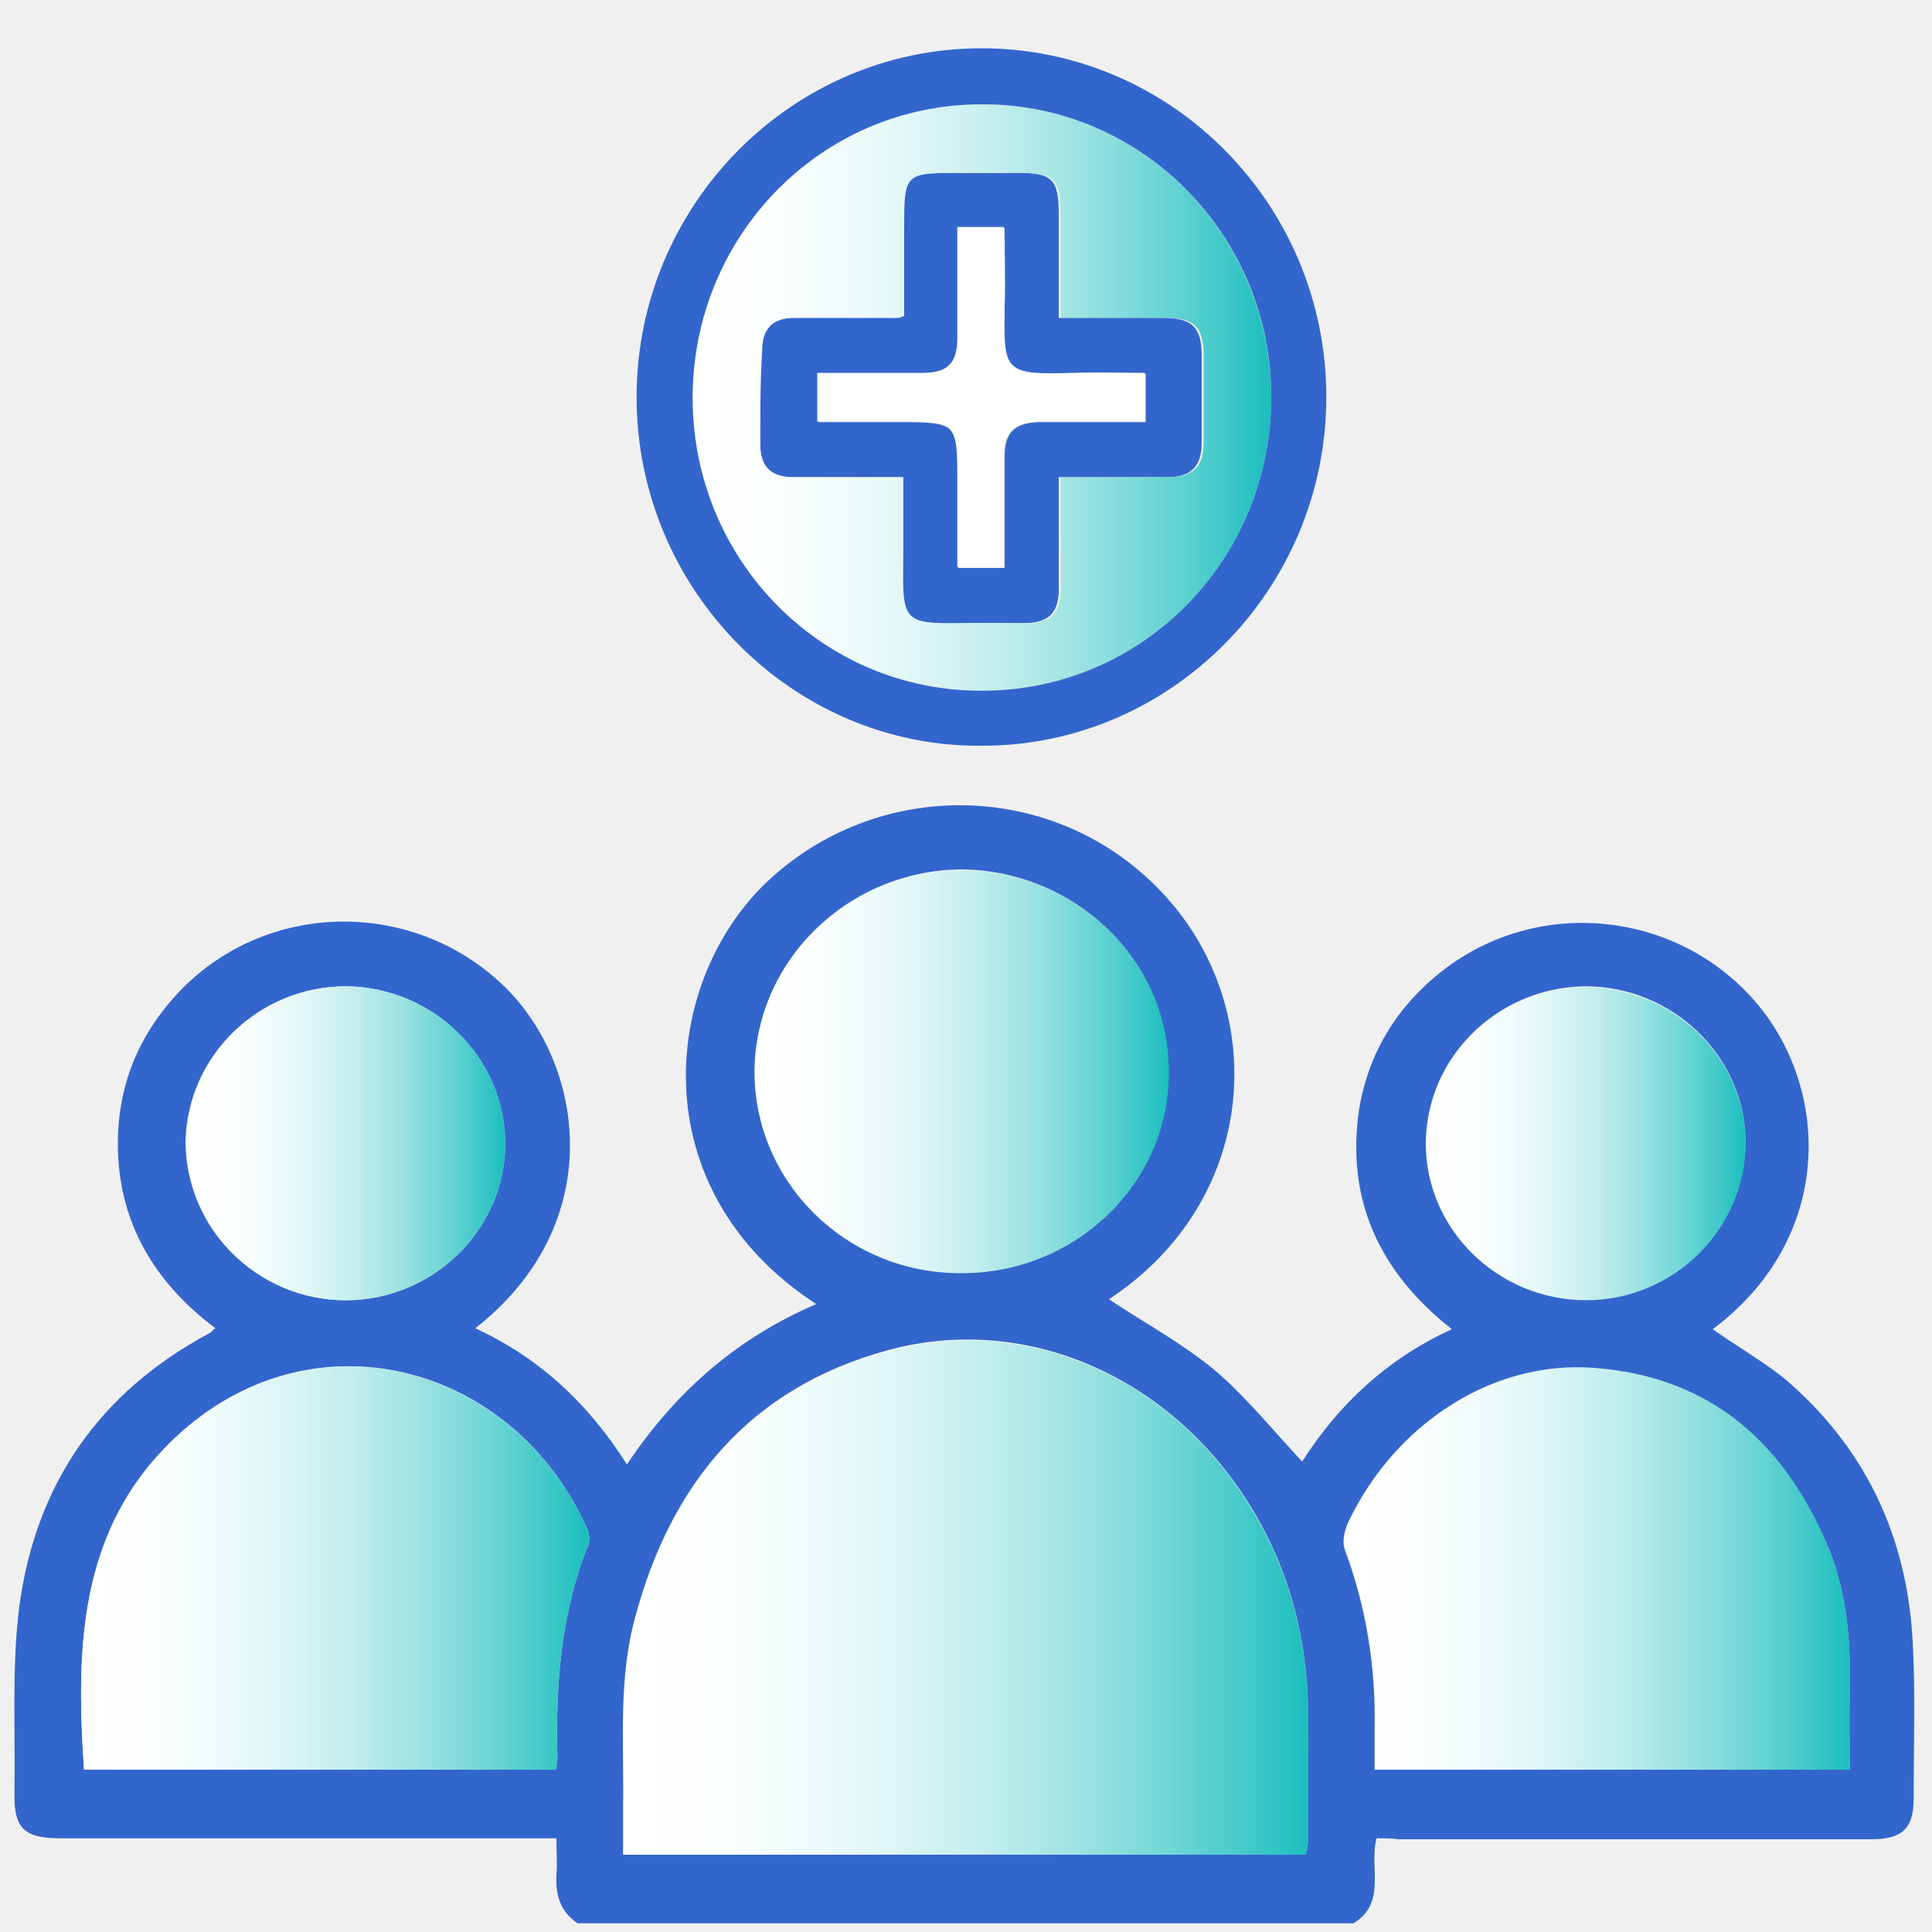
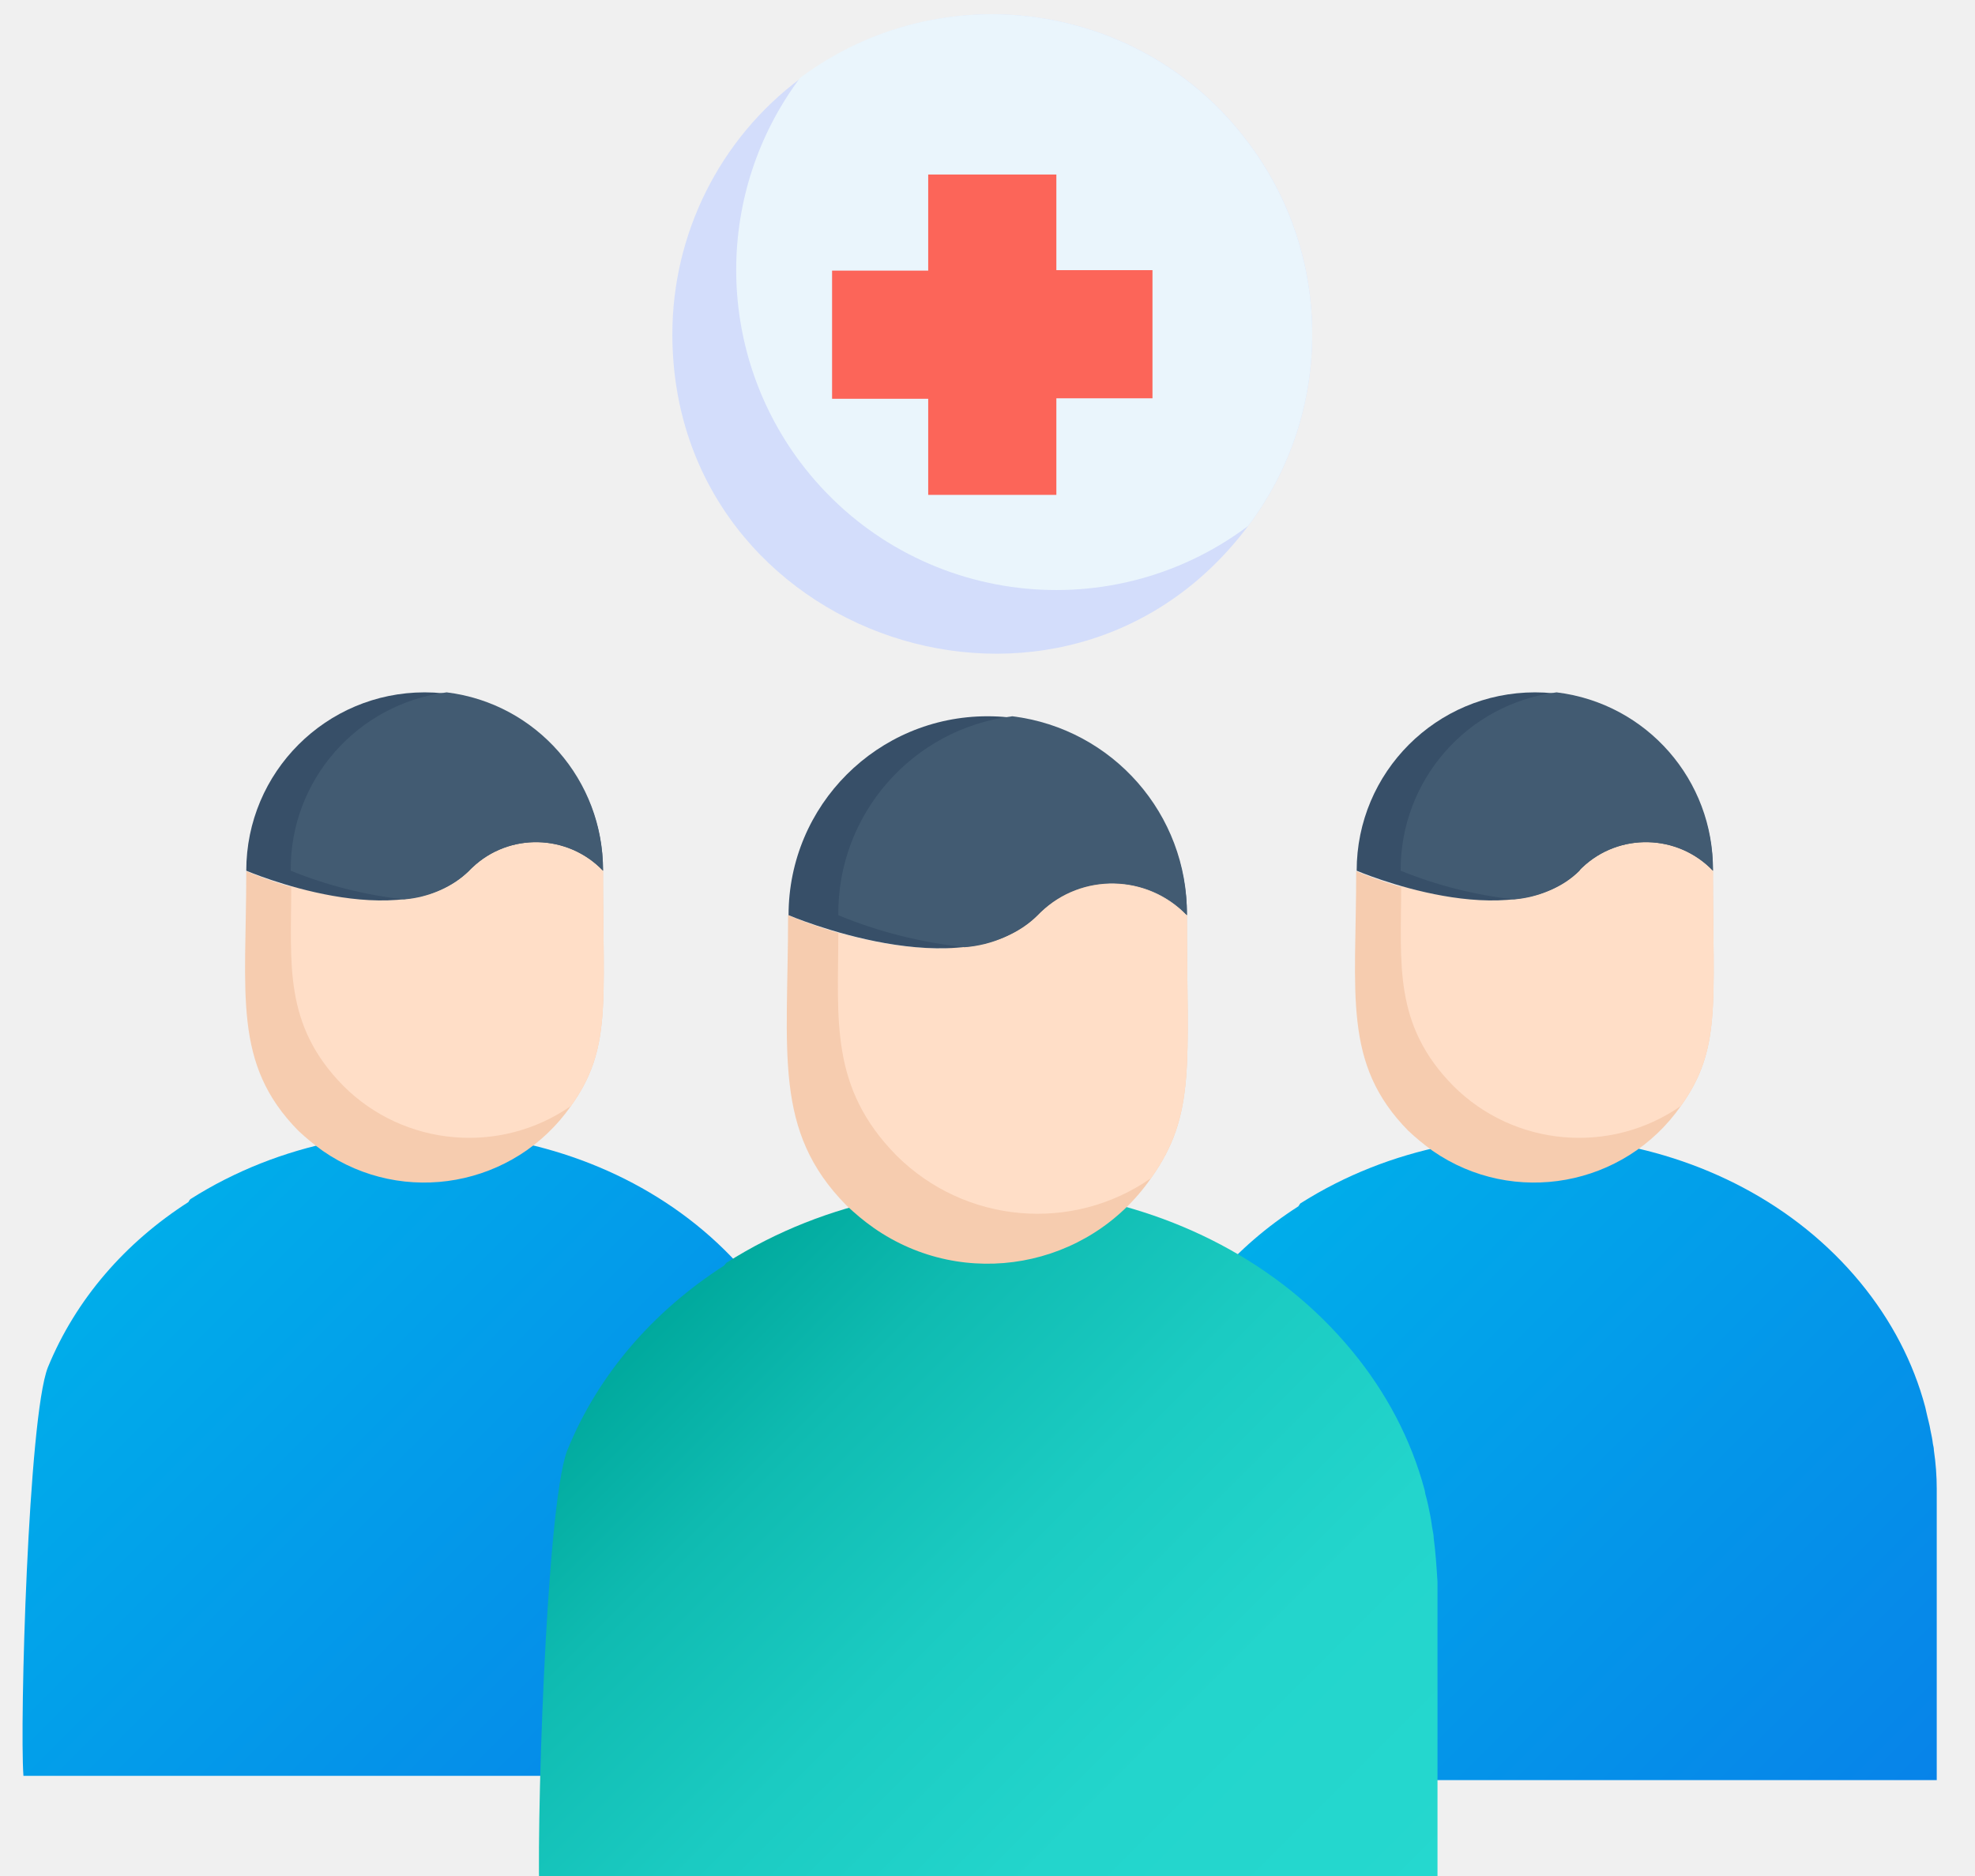
- <svg xmlns="http://www.w3.org/2000/svg" version="1.1" id="Capa_1" x="0px" y="0px" viewBox="0 0 200 200" style="enable-background:new 0 0 200 200;" xml:space="preserve">
+ <svg xmlns="http://www.w3.org/2000/svg" version="1.1" id="Capa_1" x="0px" y="0px" viewBox="0 0 413 392.2" style="enable-background:new 0 0 413 392.2;" xml:space="preserve">
  <style type="text/css">
	.st0{fill:url(#SVGID_1_);}
- 	.st1{fill:url(#SVGID_2_);}
- 	.st2{fill:#3366CC;}
- 	.st3{fill:#FFFFFF;}
- 	.st4{fill:url(#SVGID_3_);}
- 	.st5{fill:url(#SVGID_4_);}
- 	.st6{fill:url(#SVGID_5_);}
- 	.st7{fill:url(#SVGID_6_);}
- 	.st8{fill:url(#SVGID_7_);}
+ 	.st1{fill:url(#SVGID_00000018216333099136400470000000407490670817919412_);}
+ 	.st2{fill:url(#SVGID_00000023968256324881863670000014968377371650424718_);}
+ 	.st3{fill:#F6CCAF;}
+ 	.st4{fill:#FFDEC7;}
+ 	.st5{fill:#374F68;}
+ 	.st6{fill:#425B72;}
+ 	.st7{fill:#D3DDFB;}
+ 	.st8{fill:#EAF5FC;}
+ 	.st9{fill:#FC6559;}
</style>
-   <g id="XMLID_4_">
-     <g>
-       <linearGradient id="SVGID_1_" gradientUnits="userSpaceOnUse" x1="139.148" y1="162.322" x2="191.541" y2="162.322">
-         <stop offset="0" style="stop-color:#FFFFFF" />
-         <stop offset="0.139" style="stop-color:#FBFEFE" />
-         <stop offset="0.273" style="stop-color:#F0FBFB" />
-         <stop offset="0.404" style="stop-color:#DCF5F5" />
-         <stop offset="0.534" style="stop-color:#C1EDED" />
-         <stop offset="0.663" style="stop-color:#9EE3E3" />
-         <stop offset="0.792" style="stop-color:#73D7D7" />
-         <stop offset="0.917" style="stop-color:#41C9C9" />
-         <stop offset="1" style="stop-color:#1CBEBE" />
-       </linearGradient>
-       <path class="st0" d="M189.4,160.5c1.9,4.8,2.2,9.9,2.1,15c-0.1,2.5,0,5,0,7.7c-16.5,0-32.8,0-49.2,0c0-1.6,0-3,0-4.5    c0.2-6.3-0.9-12.5-3-18.4c-0.3-0.8,0-2,0.4-2.9c4.9-10.2,15-16.7,25.4-15.9C177.2,142.5,185,149.4,189.4,160.5z" />
-       <linearGradient id="SVGID_2_" gradientUnits="userSpaceOnUse" x1="64.504" y1="165.381" x2="135.441" y2="165.381">
-         <stop offset="0" style="stop-color:#FFFFFF" />
-         <stop offset="0.139" style="stop-color:#FBFEFE" />
-         <stop offset="0.273" style="stop-color:#F0FBFB" />
-         <stop offset="0.404" style="stop-color:#DCF5F5" />
-         <stop offset="0.534" style="stop-color:#C1EDED" />
-         <stop offset="0.663" style="stop-color:#9EE3E3" />
-         <stop offset="0.792" style="stop-color:#73D7D7" />
-         <stop offset="0.917" style="stop-color:#41C9C9" />
-         <stop offset="1" style="stop-color:#1CBEBE" />
-       </linearGradient>
-       <path class="st1" d="M91.8,139.9c13.7-3.8,28.2,2.1,36.6,14.5c4.5,6.6,6.7,13.9,7,21.8c0.1,4.9,0,9.8,0,14.6    c0,0.4-0.1,0.8-0.2,1.3c-23.5,0-47,0-70.7,0c0-1.8,0-3.4,0-5.1c0.1-6.5-0.5-13,1.2-19.3C69.4,153.7,77.6,143.8,91.8,139.9z" />
-       <path class="st2" d="M100.9,64.5c-7.7,0.1-7.5,0.3-7.4-7.5c0-2.4,0-4.8,0-7.6c-2,0-3.9,0-5.8,0c-1.8,0-3.7,0-5.6,0    c-2.3,0-3.4-1.1-3.4-3.4c0-3.2,0-6.5,0-9.7c0-2.3,1.1-3.4,3.4-3.4c3.6,0,7.2,0,10.8,0c0.1,0,0.2-0.1,0.5-0.2c0-3,0-6.1,0-9.2    c0-5.5,0.1-5.6,5.5-5.6c2.2,0,4.4,0,6.6,0c3.4,0,4.1,0.7,4.1,4.2c0,3,0,6,0,9c0,0.6,0,1.1,0,1.8c3.8,0,7.3,0,10.8,0c3,0,4,1,4,3.9    c0,3,0,6,0,9c0,2.5-1.1,3.6-3.6,3.6c-3.6,0-7.3,0-11.2,0c0,1.9,0,3.7,0,5.5c0,2.1,0,4.3,0,6.4c-0.1,2.2-1.1,3.1-3.3,3.2    C104.6,64.5,102.8,64.5,100.9,64.5z M111,38.7c-7.1,0.1-7.2-0.2-7-6.9c0.1-2.7,0-5.4,0-8.2c-1.7,0-3.2,0-4.8,0c0,3.9,0,7.7,0,11.5    c0,2.5-1,3.6-3.6,3.6c-2.2,0-4.4,0-6.6,0c-1.5,0-2.9,0-4.3,0c0,1.8,0,3.4,0,5c3,0,5.8,0,8.6,0c5.7,0,5.9,0.2,5.9,5.8    c0,2.3,0,4.6,0,6.9c0,0.8,0,1.6,0,2.4c1.7,0,3.2,0,4.8,0c0-4,0-7.8,0-11.6c0-2.4,1-3.4,3.5-3.5c0.7,0,1.4,0,2.1,0c3,0,6,0,9,0    c0-1.8,0-3.3,0-5C116,38.7,113.5,38.6,111,38.7z" />
-       <path class="st3" d="M104,31.7c-0.1,6.8-0.1,7.1,7,6.9c2.5-0.1,4.9,0,7.5,0c0,1.7,0,3.2,0,5c-3,0-6,0-9,0c-0.7,0-1.4,0-2.1,0    c-2.5,0.1-3.5,1.1-3.5,3.5c0,3.8,0,7.6,0,11.6c-1.7,0-3.1,0-4.8,0c0-0.8,0-1.6,0-2.4c0-2.3,0-4.6,0-6.9c0-5.6-0.2-5.8-5.9-5.8    c-2.8,0-5.7,0-8.6,0c0-1.6,0-3.1,0-5c1.4,0,2.9,0,4.3,0c2.2,0,4.4,0,6.6,0c2.6,0,3.6-1,3.6-3.6c0-3.8,0-7.6,0-11.5    c1.7,0,3.1,0,4.8,0C104,26.3,104,29,104,31.7z" />
-       <linearGradient id="SVGID_3_" gradientUnits="userSpaceOnUse" x1="147.644" y1="118.386" x2="180.669" y2="118.386">
-         <stop offset="0" style="stop-color:#FFFFFF" />
-         <stop offset="0.139" style="stop-color:#FBFEFE" />
-         <stop offset="0.273" style="stop-color:#F0FBFB" />
-         <stop offset="0.404" style="stop-color:#DCF5F5" />
-         <stop offset="0.534" style="stop-color:#C1EDED" />
-         <stop offset="0.663" style="stop-color:#9EE3E3" />
-         <stop offset="0.792" style="stop-color:#73D7D7" />
-         <stop offset="0.917" style="stop-color:#41C9C9" />
-         <stop offset="1" style="stop-color:#1CBEBE" />
-       </linearGradient>
-       <path class="st4" d="M164.1,102.2c9.1,0,16.6,7.3,16.6,16.2s-7.4,16.2-16.5,16.3c-9,0-16.5-7.3-16.6-16.2    C147.6,109.5,155,102.2,164.1,102.2z" />
-       <linearGradient id="SVGID_4_" gradientUnits="userSpaceOnUse" x1="78.122" y1="110.972" x2="121.088" y2="110.972">
-         <stop offset="0" style="stop-color:#FFFFFF" />
-         <stop offset="0.139" style="stop-color:#FBFEFE" />
-         <stop offset="0.273" style="stop-color:#F0FBFB" />
-         <stop offset="0.404" style="stop-color:#DCF5F5" />
-         <stop offset="0.534" style="stop-color:#C1EDED" />
-         <stop offset="0.663" style="stop-color:#9EE3E3" />
-         <stop offset="0.792" style="stop-color:#73D7D7" />
-         <stop offset="0.917" style="stop-color:#41C9C9" />
-         <stop offset="1" style="stop-color:#1CBEBE" />
-       </linearGradient>
-       <path class="st5" d="M78.1,110.9c0.1-11.5,9.7-20.8,21.5-20.8c11.8,0,21.4,9.4,21.5,20.9c0,11.6-9.7,20.9-21.6,20.9    C87.6,131.8,78.1,122.4,78.1,110.9z" />
-       <path class="st2" d="M128.4,154.3c-8.4-12.3-22.8-18.3-36.6-14.5c-14.2,3.9-22.4,13.8-26.1,27.8c-1.7,6.4-1.1,12.9-1.2,19.3    c0,1.7,0,3.3,0,5.1c23.7,0,47.2,0,70.7,0c0.1-0.5,0.2-0.9,0.2-1.3c0-4.9,0.1-9.8,0-14.6C135.1,168.2,132.9,160.9,128.4,154.3z     M8.7,183.2c16.3,0,32.5,0,48.9,0c0-0.6,0.1-1,0.1-1.4c-0.2-7.5,0.4-14.9,3.2-21.9c0.2-0.4,0.1-1.1-0.1-1.6    c-7.4-16.7-27.2-22.4-41.3-10.7C8.2,157.1,7.8,169.9,8.7,183.2z M78.1,110.9c0,11.5,9.5,20.9,21.3,20.9    c11.9,0.1,21.7-9.3,21.6-20.9c0-11.5-9.7-20.8-21.5-20.9C87.8,90.1,78.2,99.4,78.1,110.9z M142.3,178.7c0,1.4,0,2.9,0,4.5    c16.5,0,32.7,0,49.2,0c0-2.7-0.1-5.2,0-7.7c0.1-5.1-0.2-10.2-2.1-15c-4.5-11-12.2-18-24.4-18.9c-10.4-0.8-20.5,5.7-25.4,15.9    c-0.4,0.8-0.7,2.1-0.4,2.9C141.4,166.3,142.4,172.4,142.3,178.7z M142.5,190.3c-0.8,3,1.1,6.7-2.4,8.8c-26.8,0-53.5,0-80.3,0    c-1.8-1.2-2.3-2.9-2.2-5c0.1-1.2,0-2.3,0-3.8c-1,0-1.8,0-2.6,0c-16.2,0-32.5,0-48.7,0c-3.8,0-4.9-1-4.8-4.8    c0.1-6.4-0.3-12.9,0.5-19.2c1.7-12.7,8.3-22.2,19.7-28.3c0.2-0.1,0.3-0.3,0.6-0.5c-6.4-4.8-10.1-11.1-10.1-19.1    c0-6.4,2.4-11.8,6.9-16.3c9.2-9,24-8.9,33.2,0.1c8.3,8.2,10.6,24.6-3.1,35.3c6.7,3.1,11.7,7.8,15.7,14.1    c5-7.5,11.4-13.1,19.6-16.6c-18.3-11.9-16-33.6-4.9-43.9c12-11.1,30.9-10.2,41.6,2.3c10.2,11.9,8.9,31-6.4,41.1    c3.6,2.4,7.5,4.5,10.9,7.3c3.3,2.8,6.1,6.3,9.1,9.5c3.7-5.8,8.7-10.6,15.5-13.7c-7.5-5.9-11-13.4-9.6-22.8c1-6,4.1-10.9,9-14.6    c10.2-7.6,24.7-5.7,32.6,4.2c7.2,9.1,7.3,24-5,33.2c2.4,1.7,5,3.2,7.3,5c8.4,7.1,12.8,16.3,13.4,27.3c0.3,5.4,0.1,10.9,0.1,16.3    c0,3.1-1.2,4.2-4.4,4.2c-16.3,0-32.6,0-48.9,0C144.2,190.3,143.4,190.3,142.5,190.3z M147.6,118.4c0,8.9,7.5,16.2,16.6,16.2    c9.1,0,16.5-7.4,16.5-16.3s-7.5-16.2-16.6-16.2C155,102.2,147.6,109.5,147.6,118.4z M35.8,134.6c9,0,16.5-7.3,16.5-16.2    c0-8.9-7.4-16.2-16.5-16.3c-9.1,0-16.5,7.3-16.6,16.2C19.3,127.3,26.7,134.6,35.8,134.6z" />
-       <linearGradient id="SVGID_5_" gradientUnits="userSpaceOnUse" x1="8.355" y1="162.342" x2="60.987" y2="162.342">
-         <stop offset="0" style="stop-color:#FFFFFF" />
-         <stop offset="0.139" style="stop-color:#FBFEFE" />
-         <stop offset="0.273" style="stop-color:#F0FBFB" />
-         <stop offset="0.404" style="stop-color:#DCF5F5" />
-         <stop offset="0.534" style="stop-color:#C1EDED" />
-         <stop offset="0.663" style="stop-color:#9EE3E3" />
-         <stop offset="0.792" style="stop-color:#73D7D7" />
-         <stop offset="0.917" style="stop-color:#41C9C9" />
-         <stop offset="1" style="stop-color:#1CBEBE" />
-       </linearGradient>
-       <path class="st6" d="M60.8,158.3c0.2,0.5,0.3,1.1,0.1,1.6c-2.8,7.1-3.4,14.4-3.2,21.9c0,0.4-0.1,0.8-0.1,1.4    c-16.5,0-32.7,0-48.9,0c-0.9-13.3-0.5-26.1,10.9-35.6C33.6,135.9,53.4,141.7,60.8,158.3z" />
-       <linearGradient id="SVGID_6_" gradientUnits="userSpaceOnUse" x1="71.664" y1="41.151" x2="131.555" y2="41.151">
-         <stop offset="0" style="stop-color:#FFFFFF" />
-         <stop offset="0.139" style="stop-color:#FBFEFE" />
-         <stop offset="0.273" style="stop-color:#F0FBFB" />
-         <stop offset="0.404" style="stop-color:#DCF5F5" />
-         <stop offset="0.534" style="stop-color:#C1EDED" />
-         <stop offset="0.663" style="stop-color:#9EE3E3" />
-         <stop offset="0.792" style="stop-color:#73D7D7" />
-         <stop offset="0.917" style="stop-color:#41C9C9" />
-         <stop offset="1" style="stop-color:#1CBEBE" />
-       </linearGradient>
-       <path class="st7" d="M78.7,46c0,2.3,1.1,3.4,3.4,3.4c1.8,0,3.7,0,5.6,0c1.9,0,3.8,0,5.8,0c0,2.7,0,5.1,0,7.6    c-0.1,7.8-0.3,7.6,7.4,7.5c1.9,0,3.7,0,5.6,0c2.2,0,3.2-1,3.3-3.2c0.1-2.1,0-4.3,0-6.4c0-1.8,0-3.6,0-5.5c3.9,0,7.5,0,11.2,0    c2.5,0,3.6-1.1,3.6-3.6c0-3,0-6,0-9c0-3-1-3.9-4-3.9c-3.5,0-7,0-10.8,0c0-0.7,0-1.3,0-1.8c0-3,0-6,0-9c0-3.5-0.7-4.2-4.1-4.2    c-2.2,0-4.4,0-6.6,0c-5.4,0-5.5,0.1-5.5,5.6c0,3.1,0,6.2,0,9.2c-0.3,0.1-0.4,0.2-0.5,0.2c-3.6,0-7.2,0-10.8,0    c-2.3,0-3.4,1.1-3.4,3.4C78.7,39.5,78.7,42.8,78.7,46z M131.6,41.1c0,16.8-13.3,30.4-29.9,30.4c-16.6,0-30-13.5-30-30.3    c0-16.8,13.3-30.4,29.9-30.4C118.1,10.7,131.5,24.3,131.6,41.1z" />
-       <linearGradient id="SVGID_7_" gradientUnits="userSpaceOnUse" x1="19.295" y1="118.386" x2="52.32" y2="118.386">
-         <stop offset="0" style="stop-color:#FFFFFF" />
-         <stop offset="0.139" style="stop-color:#FBFEFE" />
-         <stop offset="0.273" style="stop-color:#F0FBFB" />
-         <stop offset="0.404" style="stop-color:#DCF5F5" />
-         <stop offset="0.534" style="stop-color:#C1EDED" />
-         <stop offset="0.663" style="stop-color:#9EE3E3" />
-         <stop offset="0.792" style="stop-color:#73D7D7" />
-         <stop offset="0.917" style="stop-color:#41C9C9" />
-         <stop offset="1" style="stop-color:#1CBEBE" />
-       </linearGradient>
-       <path class="st8" d="M52.3,118.4c0,8.9-7.5,16.2-16.5,16.2c-9.1,0-16.5-7.4-16.5-16.3c0-8.9,7.5-16.2,16.6-16.2    C44.9,102.2,52.3,109.5,52.3,118.4z" />
-       <path class="st2" d="M71.7,41.2c0,16.8,13.4,30.4,30,30.3c16.6,0,29.9-13.6,29.9-30.4c0-16.8-13.5-30.4-30-30.3    C85,10.8,71.7,24.4,71.7,41.2z M65.9,41.1C65.9,21.3,81.9,5,101.6,5c19.7,0,35.7,16.2,35.7,36.1c0,19.9-16.1,36.2-35.8,36.1    C82,77.3,65.9,61,65.9,41.1z" />
-     </g>
-     <g>
- 	</g>
+   <linearGradient id="SVGID_1_" gradientUnits="userSpaceOnUse" x1="24.897" y1="713.546" x2="153.012" y2="841.662" gradientTransform="matrix(1 0 0 1 0 -450.3937)">
+     <stop offset="0" style="stop-color:#00ADEA" />
+     <stop offset="1" style="stop-color:#0783E9" />
+   </linearGradient>
+   <path class="st0" d="M172.2,302.4C172.3,302.4,172.3,302.4,172.2,302.4c0-0.4-0.1-0.9-0.2-1.3c-0.1-0.9-0.3-1.9-0.4-2.8  c-0.2-1.3-0.6-2.6-0.9-4c-0.1-0.3-0.1-0.6-0.2-0.9c-2.5-9.4-7.1-18.2-13.6-26.1c-27.1-32.9-79.6-40.3-117.1-16.5  c-0.2,0.2-0.3,0.4-0.4,0.6c-13.1,8.4-23.5,20.2-29.4,34.6c-4.1,10.5-5.9,74.3-5.1,85.4h168v-60.9  C172.9,307.8,172.6,305.1,172.2,302.4z" />
+   <linearGradient id="SVGID_00000004523084332182742270000003298341310568305080_" gradientUnits="userSpaceOnUse" x1="257.046" y1="714.506" x2="385.162" y2="842.622" gradientTransform="matrix(1 0 0 1 0 -450.3937)">
+     <stop offset="0" style="stop-color:#00ADEA" />
+     <stop offset="1" style="stop-color:#0783E9" />
+   </linearGradient>
+   <path style="fill:url(#SVGID_00000004523084332182742270000003298341310568305080_);" d="M404.4,303.3  C404.4,303.3,404.4,303.3,404.4,303.3c0-0.4-0.1-0.9-0.2-1.3c-0.1-0.9-0.3-1.9-0.5-2.8c-0.2-1.3-0.6-2.6-0.9-4  c-0.1-0.3-0.1-0.6-0.2-0.9c-2.5-9.4-7.1-18.2-13.6-26.1c-27.1-32.9-79.6-40.3-117.1-16.5c-0.1,0.2-0.3,0.4-0.4,0.6  c-13.1,8.4-23.5,20.2-29.4,34.6c-4.1,10.5-5.9,74.3-5.1,85.4h168v-60.9C405,308.7,404.8,306,404.4,303.3z" />
+   <linearGradient id="SVGID_00000170239105034280231110000005106189497017809026_" gradientUnits="userSpaceOnUse" x1="135.189" y1="728.21" x2="278.301" y2="871.322" gradientTransform="matrix(1 0 0 1 0 -450.3937)">
+     <stop offset="0" style="stop-color:#00A99D" />
+     <stop offset="0.189" style="stop-color:#0FBBB1" />
+     <stop offset="0.426" style="stop-color:#1BCBC2" />
+     <stop offset="0.684" style="stop-color:#23D5CC" />
+     <stop offset="1" style="stop-color:#25D8CF" />
+   </linearGradient>
+   <path style="fill:url(#SVGID_00000170239105034280231110000005106189497017809026_);" d="M299.8,321.6  C299.8,321.6,299.8,321.6,299.8,321.6c0-0.5-0.1-1-0.2-1.5c-0.2-1-0.3-2.1-0.5-3.1c-0.3-1.5-0.6-3-1-4.4c-0.1-0.3-0.1-0.7-0.2-1  c-2.8-10.5-8-20.4-15.2-29.1c-30.3-36.8-88.9-45-130.8-18.4c-0.2,0.2-0.3,0.4-0.5,0.6c-14.6,9.4-26.3,22.6-32.8,38.7  c-4.5,11.7-6.6,83-5.7,95.4h187.7v-68C300.4,327.7,300.2,324.6,299.8,321.6z" />
+   <g>
+     <path class="st3" d="M358.2,182.1c0,28,1.8,37.3-6.7,49.2c-11.8,16.9-35,21.1-51.9,9.4c-1.8-1.3-3.5-2.7-5.1-4.2   c-13.8-14-10.9-28.5-10.9-54.3c13.7,5.7,36.1,10.5,46.6,0c7.4-7.7,19.7-8,27.4-0.6C357.9,181.7,358,181.9,358.2,182.1L358.2,182.1z   " />
+     <path class="st4" d="M358.2,182.1c0,28,1.8,37.3-6.7,49.2c-14.8,10.3-34.9,8.5-47.6-4.2c-12.6-12.8-10.9-25.5-10.9-41.8   c10.7,3,28,6,37.3-3.3c7.4-7.7,19.7-8,27.4-0.6C357.9,181.7,358,181.9,358.2,182.1L358.2,182.1z" />
+     <path class="st5" d="M358.2,182.1c-7.4-7.7-19.7-8-27.4-0.6c-0.2,0.2-0.4,0.4-0.5,0.6c-14,14-46.6,0-46.6,0   c0-20.6,16.7-37.3,37.3-37.3C341.5,144.8,358.2,161.5,358.2,182.1z" />
+     <path class="st6" d="M358.2,182.1c-7.3-7.7-19.6-8-27.3-0.7c-0.2,0.2-0.5,0.4-0.7,0.7c-3.7,3.5-8.5,5.6-13.6,6   c-8.1-0.9-16.1-2.9-23.7-6c-0.1-18.9,13.9-34.9,32.6-37.3C344.4,147.1,358.4,163.2,358.2,182.1z" />
+   </g>
+   <g>
+     <path class="st3" d="M248.2,191.4c0,31.2,2,41.6-7.5,55c-13.1,18.9-39.1,23.6-58,10.4c-2-1.4-3.9-3-5.7-4.7   c-15.4-15.6-12.2-31.9-12.2-60.7c15.3,6.4,40.3,11.8,52.1,0c8.3-8.6,22-8.9,30.6-0.6C247.8,191,248,191.2,248.2,191.4L248.2,191.4z   " />
+     <path class="st4" d="M248.2,191.4c0,31.2,2,41.6-7.5,55c-16.5,11.5-38.9,9.5-53.2-4.7c-14.1-14.3-12.2-28.5-12.2-46.6   c12,3.3,31.2,6.7,41.6-3.6c8.3-8.6,22-8.9,30.6-0.6C247.8,191,248,191.2,248.2,191.4L248.2,191.4z" />
+     <path class="st5" d="M248.2,191.4c-8.3-8.6-22-8.9-30.6-0.6c-0.2,0.2-0.4,0.4-0.6,0.6c-15.6,15.6-52.1,0-52.1,0   c0-23,18.6-41.6,41.6-41.6S248.2,168.4,248.2,191.4z" />
+     <path class="st6" d="M248.2,191.4c-8.2-8.6-21.9-9-30.5-0.8c-0.3,0.2-0.5,0.5-0.8,0.8c-4.1,3.9-9.5,6.3-15.2,6.7   c-9.1-1-18-3.2-26.4-6.7c-0.2-21.1,15.5-39,36.4-41.6C232.7,152.4,248.4,170.3,248.2,191.4z" />
+   </g>
+   <g>
+     <path class="st3" d="M126.1,182.1c0,28,1.8,37.3-6.7,49.2c-11.8,16.9-35,21.1-51.9,9.4c-1.8-1.3-3.5-2.7-5.1-4.2   c-13.8-14-10.9-28.5-10.9-54.3c13.7,5.7,36.1,10.5,46.6,0c7.4-7.7,19.7-8,27.4-0.6C125.7,181.7,125.9,181.9,126.1,182.1   L126.1,182.1z" />
+     <path class="st4" d="M126.1,182.1c0,28,1.8,37.3-6.7,49.2c-14.8,10.3-34.9,8.5-47.6-4.2c-12.6-12.8-10.9-25.5-10.9-41.8   c10.7,3,28,6,37.3-3.3c7.4-7.7,19.7-8,27.4-0.6C125.7,181.7,125.9,181.9,126.1,182.1L126.1,182.1z" />
+     <path class="st5" d="M126.1,182.1c-7.4-7.7-19.7-8-27.4-0.6c-0.2,0.2-0.4,0.4-0.6,0.6c-14,14-46.6,0-46.6,0   c0-20.6,16.7-37.3,37.3-37.3S126.1,161.5,126.1,182.1z" />
+     <path class="st6" d="M126.1,182.1c-7.3-7.7-19.6-8-27.3-0.7c-0.2,0.2-0.5,0.4-0.7,0.7c-3.7,3.5-8.5,5.6-13.6,6   c-8.1-0.9-16.1-2.9-23.7-6c-0.2-18.9,13.9-34.9,32.6-37.3C112.2,147.1,126.2,163.2,126.1,182.1z" />
+   </g>
+   <g>
+     <path class="st7" d="M274.4,69.9c0,14.5-4.7,28.6-13.4,40.1c-38.5,51.3-120.4,23.7-120.4-40.1c0-21,9.9-40.9,26.8-53.5   C196.9-5.8,238.9,0.2,261,29.8C269.7,41.3,274.4,55.4,274.4,69.9z" />
+     <path class="st8" d="M274.4,69.9c0,14.5-4.7,28.6-13.4,40.1c-29.6,22.2-71.5,16.2-93.7-13.4c-17.8-23.8-17.8-56.5,0-80.3   C196.9-5.8,238.9,0.2,261,29.8C269.7,41.3,274.4,55.4,274.4,69.9z" />
+     <path class="st9" d="M241,56.5h-20.1V36.5h-26.8v20.1h-20.1v26.8h20.1v20.1h26.8V83.3H241L241,56.5L241,56.5z" />
  </g>
</svg>
